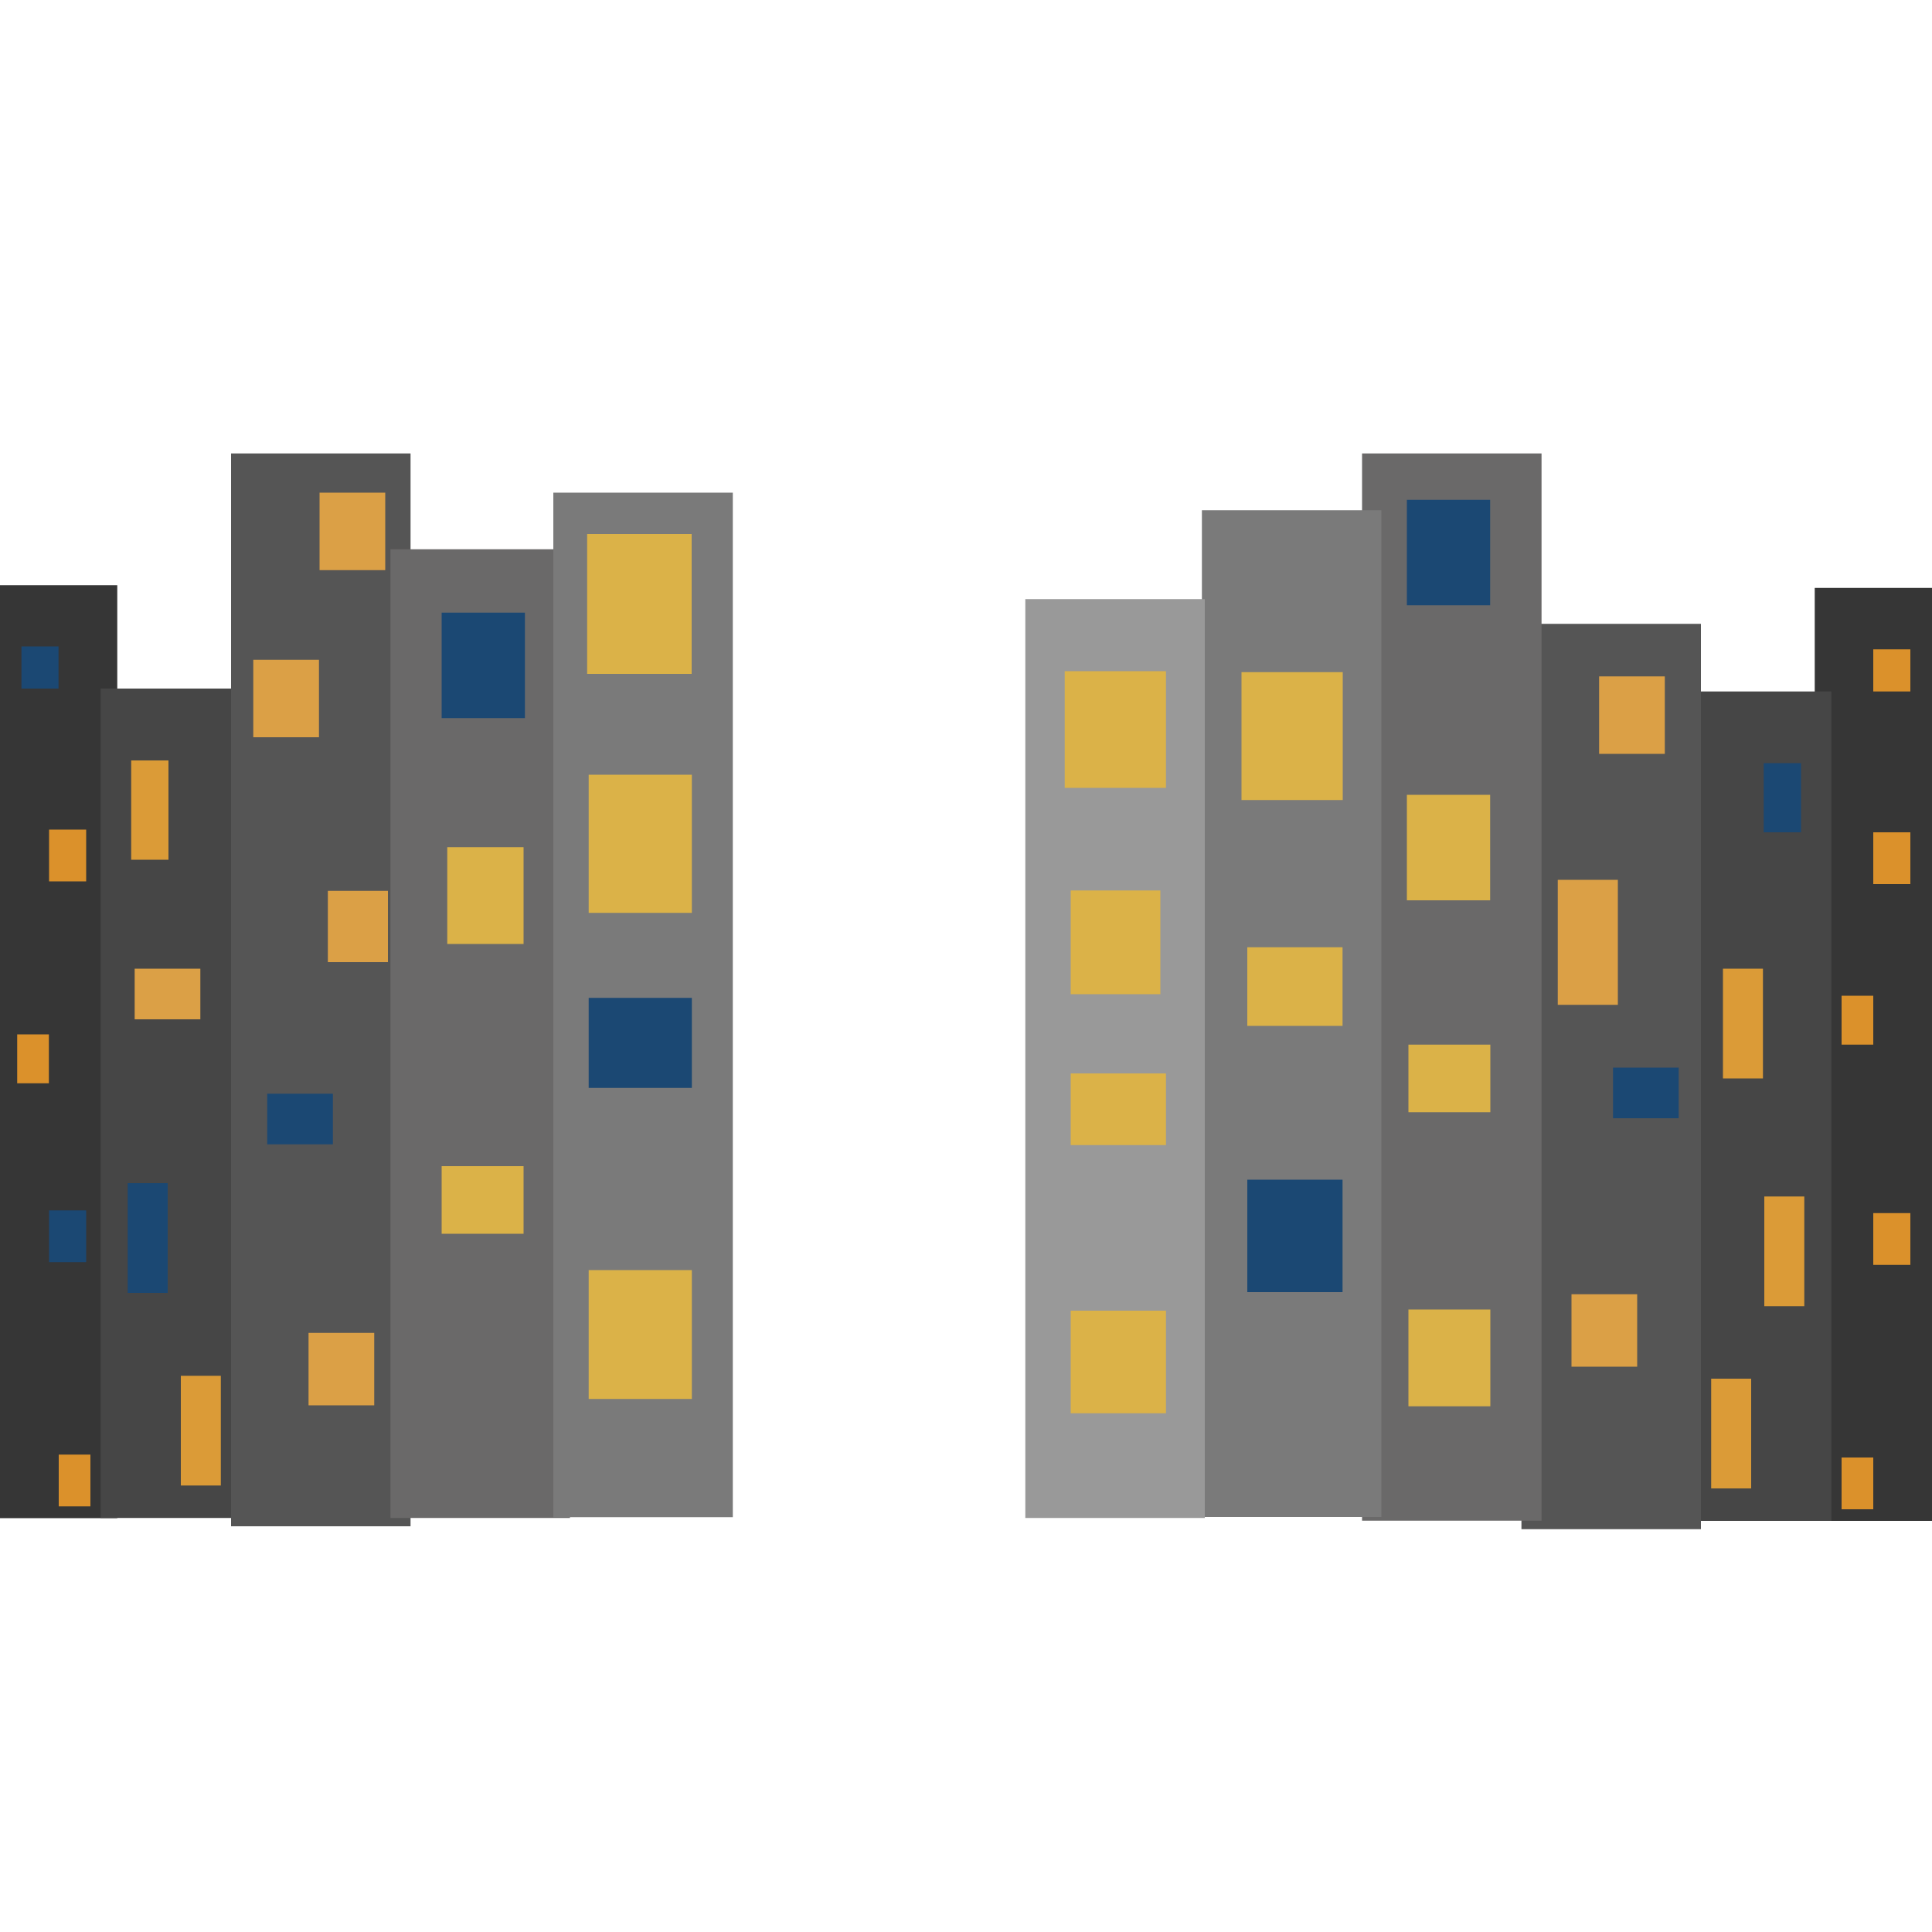
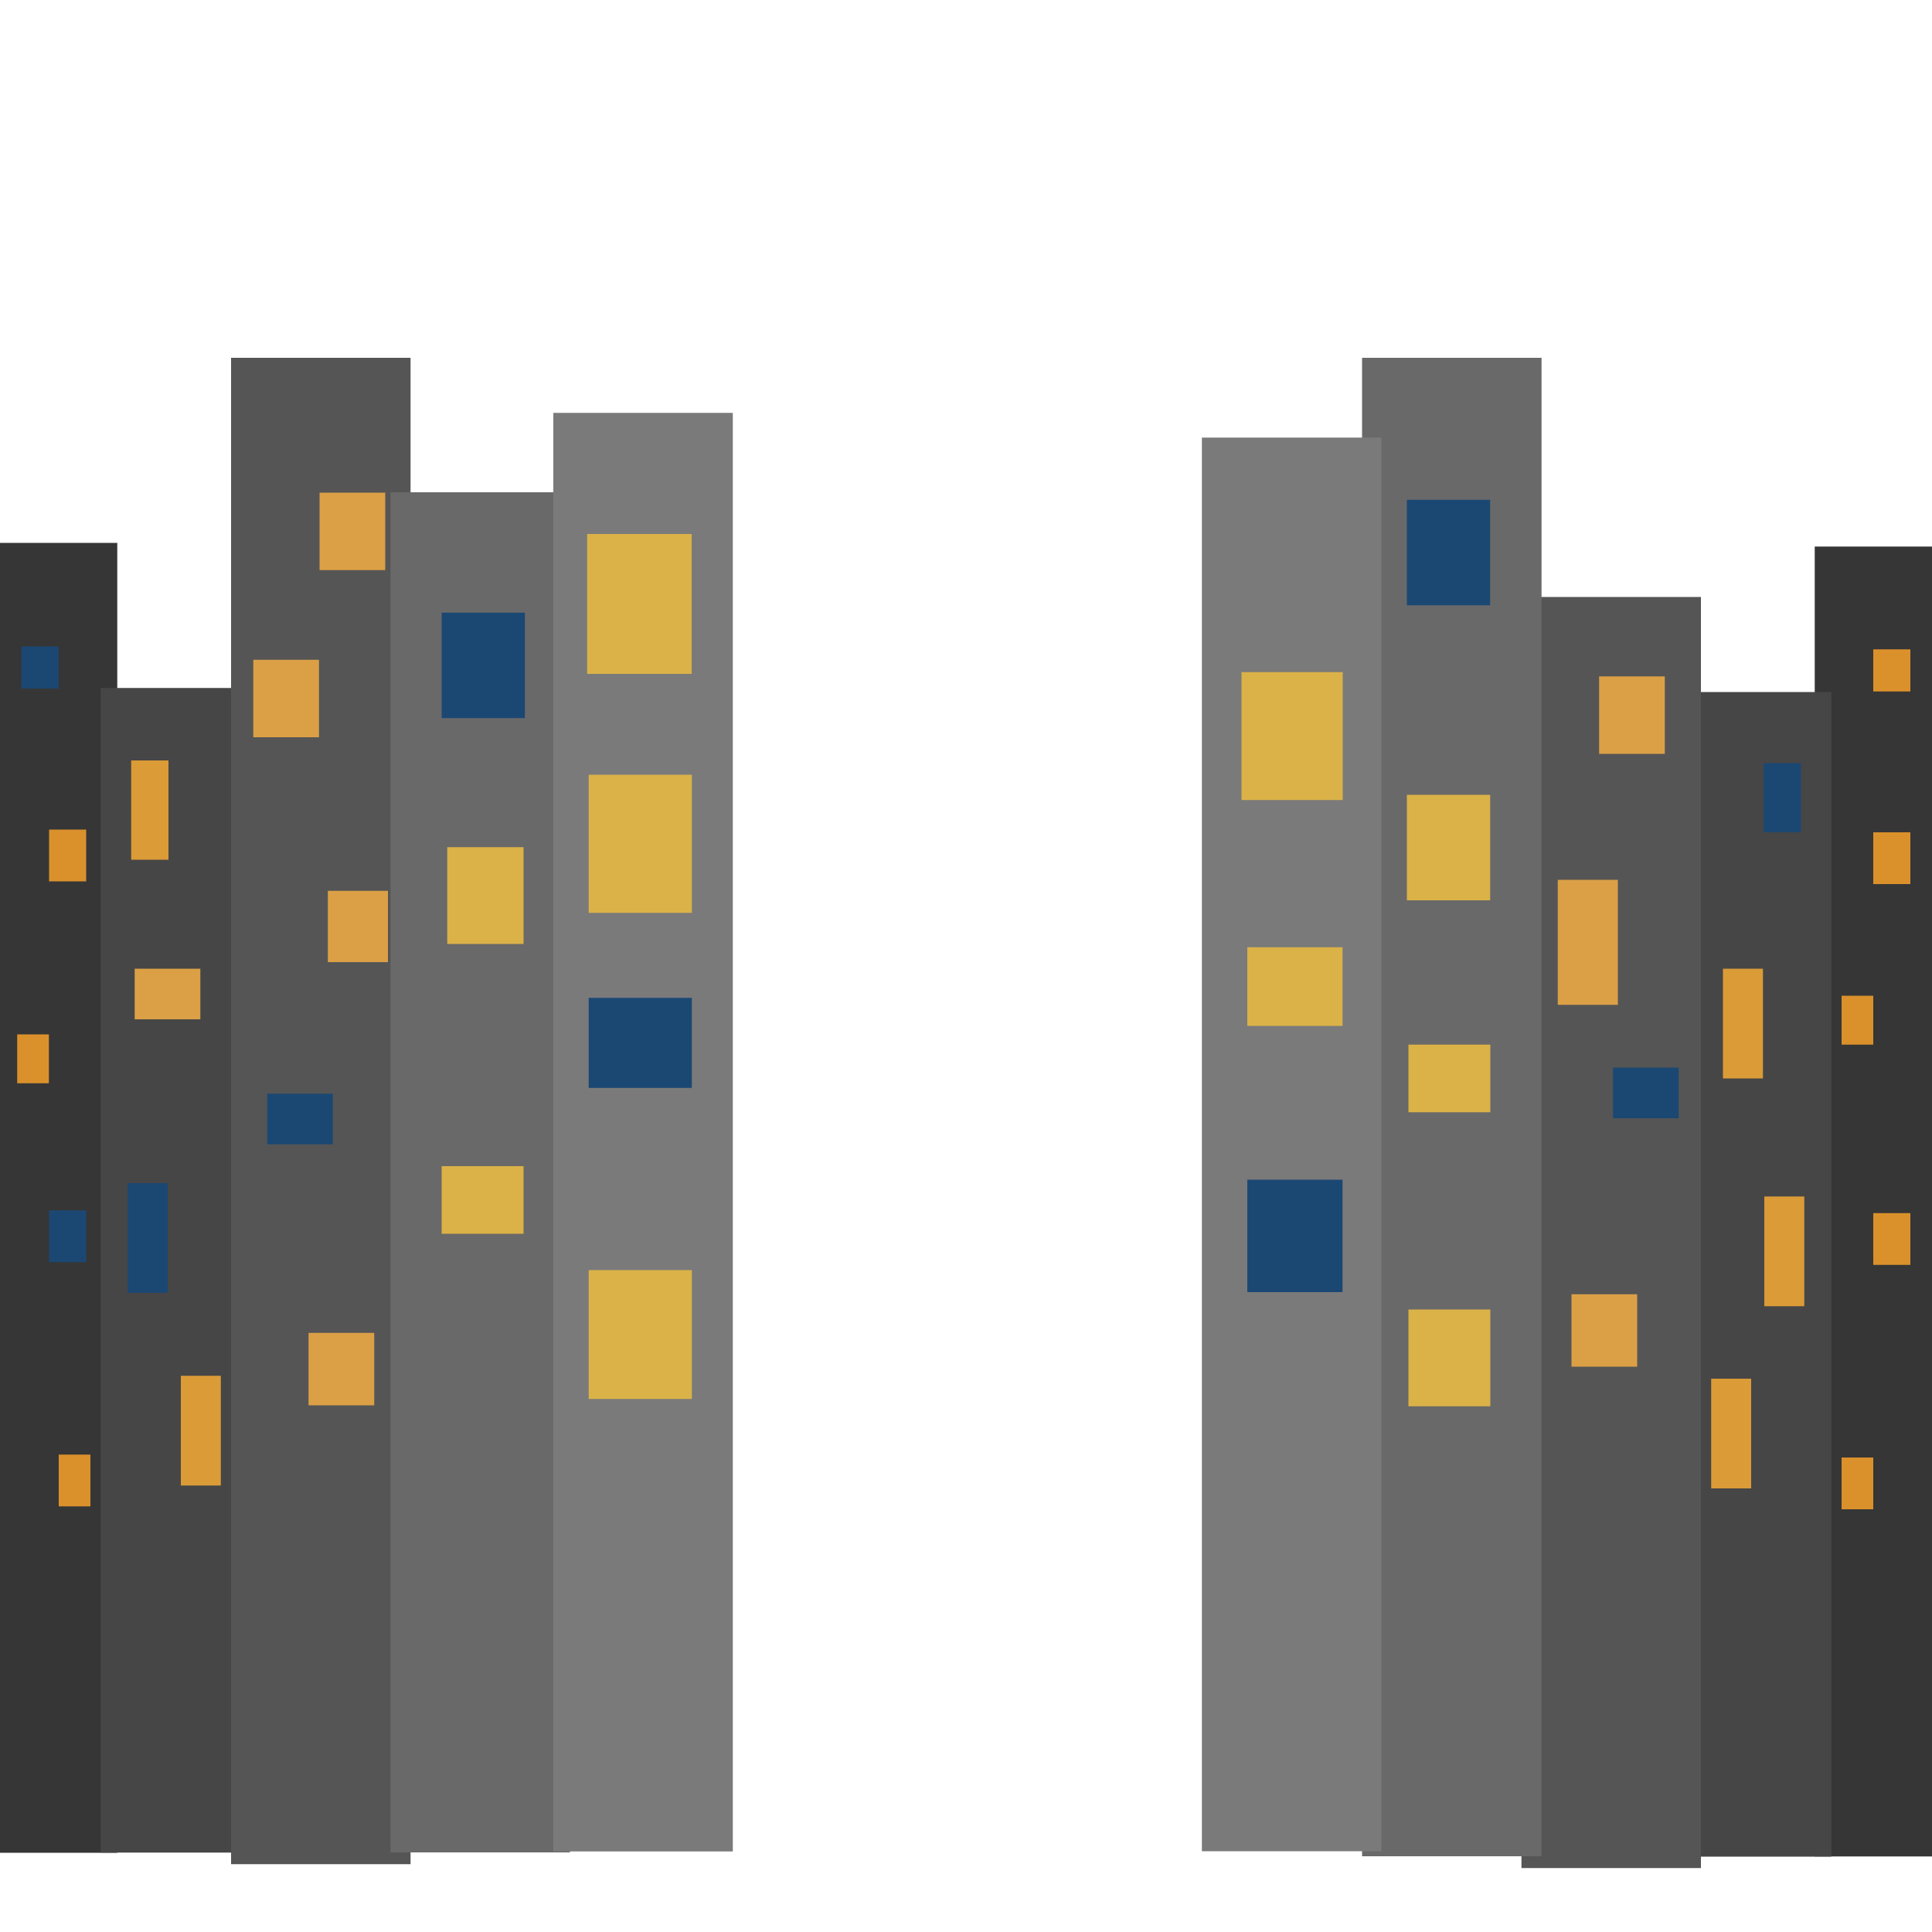
<svg xmlns="http://www.w3.org/2000/svg" version="1.1" id="Layer_1" x="0px" y="0px" viewBox="0 0 1000 1000" enable-background="new 0 0 1000 1000" xml:space="preserve">
  <g id="buildings">
-     <rect id="bd_left_3" y="302.9" fill="#363636" width="60.7" height="482.9" />
-     <rect id="bd_left_2" x="52.1" y="356.4" fill="#464646" width="70" height="429.3" />
-     <rect id="bd_left_1_1_" x="119.6" y="234.7" fill="#555555" width="92.9" height="555.3" />
-     <rect id="bd_left_1" x="202.1" y="284.3" fill="#6A6969" width="92.9" height="501.4" />
-     <rect id="bd_left_3_1_" x="939.3" y="304.3" fill="#363636" width="60.7" height="482.9" />
-     <rect id="bd_left_2_1_" x="877.9" y="357.9" fill="#464646" width="70" height="429.3" />
-     <rect id="bd_left_1_3_" x="787.5" y="322.9" fill="#555555" width="92.9" height="468.6" />
-     <rect id="bd_left_1_2_" x="705" y="234.7" fill="#6A6969" width="92.9" height="552.4" />
-     <rect id="bd_left_1_4_" x="622.1" y="264.1" fill="#7A7A7A" width="92.9" height="521.1" />
-     <rect id="bd_left_1_6_" x="530.7" y="310.1" fill="#999999" width="92.9" height="475.6" />
-     <rect id="bd_left_1_5_" x="286.4" y="255" fill="#7A7A7A" width="92.9" height="530.3" />
+     <rect id="bd_left_3" y="281" fill="#363636" width="60.7" height="678" />
+     <rect id="bd_left_2" x="52.1" y="356.1" fill="#464646" width="70" height="602.8" />
+     <rect id="bd_left_1_1_" x="119.6" y="185.2" fill="#555555" width="92.9" height="779.7" />
+     <rect id="bd_left_1" x="202.1" y="254.8" fill="#6A6969" width="92.9" height="704" />
+     <rect id="bd_left_3_1_" x="939.3" y="282.9" fill="#363636" width="60.7" height="678" />
+     <rect id="bd_left_2_1_" x="877.9" y="358.2" fill="#464646" width="70" height="602.8" />
+     <rect id="bd_left_1_3_" x="787.5" y="309" fill="#555555" width="92.9" height="657.9" />
+     <rect id="bd_left_1_2_" x="705" y="185.2" fill="#6A6969" width="92.9" height="775.6" />
+     <rect id="bd_left_1_4_" x="622.1" y="226.5" fill="#7A7A7A" width="92.9" height="731.7" />
+     <rect id="bd_left_1_5_" x="286.4" y="213.7" fill="#7A7A7A" width="92.9" height="744.6" />
  </g>
  <g id="Layer_2">
    <rect x="231.5" y="438.5" fill="#DBB248" width="39.5" height="50.1" />
    <rect x="228.6" y="603.6" fill="#DBB248" width="42.4" height="35" />
    <rect x="228.6" y="317.1" fill="#1B4873" width="43.1" height="54.6" />
    <rect x="169.7" y="461.1" fill="#DBA046" width="31.1" height="36.9" />
    <rect x="159.7" y="689.9" fill="#DBA046" width="34" height="37.5" />
    <rect x="138.3" y="566.1" fill="#1B4873" width="34" height="26.2" />
    <rect x="69.7" y="501.4" fill="#DBA046" width="34" height="26.2" />
    <rect x="131.1" y="341.5" fill="#DBA046" width="34" height="40.1" />
    <rect x="165.4" y="255" fill="#DBA046" width="34" height="40.1" />
    <rect x="67.9" y="393.6" fill="#DB9B37" width="19.3" height="51.4" />
    <rect x="66.1" y="612.4" fill="#1B4873" width="20.7" height="56.8" />
    <rect x="93.6" y="712.1" fill="#DB9B37" width="20.7" height="56.8" />
    <rect x="11.1" y="334.6" fill="#1B4873" width="19.2" height="21.8" />
    <rect x="25.4" y="429.4" fill="#DB912B" width="19.2" height="26.8" />
    <rect x="8.9" y="535.4" fill="#DB912B" width="16.4" height="25.3" />
    <rect x="25.4" y="626.5" fill="#1B4873" width="19.2" height="26.8" />
    <rect x="30.4" y="752.9" fill="#DB912B" width="16.4" height="26.8" />
    <rect x="729" y="677.8" fill="#DBB248" width="42.4" height="50.1" />
    <rect x="729" y="540.7" fill="#DBB248" width="42.4" height="35" />
    <rect x="728.2" y="411.4" fill="#DBB248" width="43.1" height="54.6" />
    <rect x="728.2" y="258.7" fill="#1B4873" width="43.1" height="54.6" />
    <rect x="645.6" y="610.6" fill="#1B4873" width="49.3" height="58.2" />
    <rect x="645.6" y="490.3" fill="#DBB248" width="49.3" height="40.7" />
    <rect x="642.6" y="347.9" fill="#DBB248" width="52.4" height="66.2" />
-     <rect x="554.2" y="460.9" fill="#DBB248" width="46.4" height="53.7" />
-     <rect x="554.2" y="678.4" fill="#DBB248" width="49.3" height="53.1" />
-     <rect x="554.2" y="555.6" fill="#DBB248" width="49.3" height="37.1" />
-     <rect x="551.1" y="347.4" fill="#DBB248" width="52.4" height="60.4" />
    <rect x="304.7" y="401" fill="#DBB248" width="53.4" height="71.5" />
    <rect x="304.7" y="657.4" fill="#DBB248" width="53.4" height="66.7" />
    <rect x="304.7" y="516.5" fill="#1B4873" width="53.4" height="46.6" />
    <rect x="303.9" y="276.4" fill="#DBB248" width="54.1" height="72.4" />
    <rect x="806.3" y="455.4" fill="#DBA046" width="31.1" height="64.7" />
    <rect x="813.4" y="669.9" fill="#DBA046" width="34" height="37.5" />
    <rect x="834.9" y="552.6" fill="#1B4873" width="34" height="26.2" />
    <rect x="827.7" y="350.1" fill="#DBA046" width="34" height="40.1" />
    <rect x="912.9" y="395" fill="#1B4873" width="19.3" height="35.8" />
    <rect x="891.8" y="501.4" fill="#DB9B37" width="20.7" height="56.8" />
    <rect x="913.2" y="619.3" fill="#DB9B37" width="20.7" height="56.8" />
    <rect x="885.7" y="713.6" fill="#DB9B37" width="20.7" height="56.8" />
    <rect x="969.6" y="336.1" fill="#DB912B" width="19.2" height="21.8" />
    <rect x="969.6" y="430.8" fill="#DB912B" width="19.2" height="26.8" />
    <rect x="953.2" y="515.4" fill="#DB912B" width="16.4" height="25.3" />
    <rect x="969.6" y="627.9" fill="#DB912B" width="19.2" height="26.8" />
    <rect x="953.2" y="754.4" fill="#DB912B" width="16.4" height="26.8" />
  </g>
</svg>
